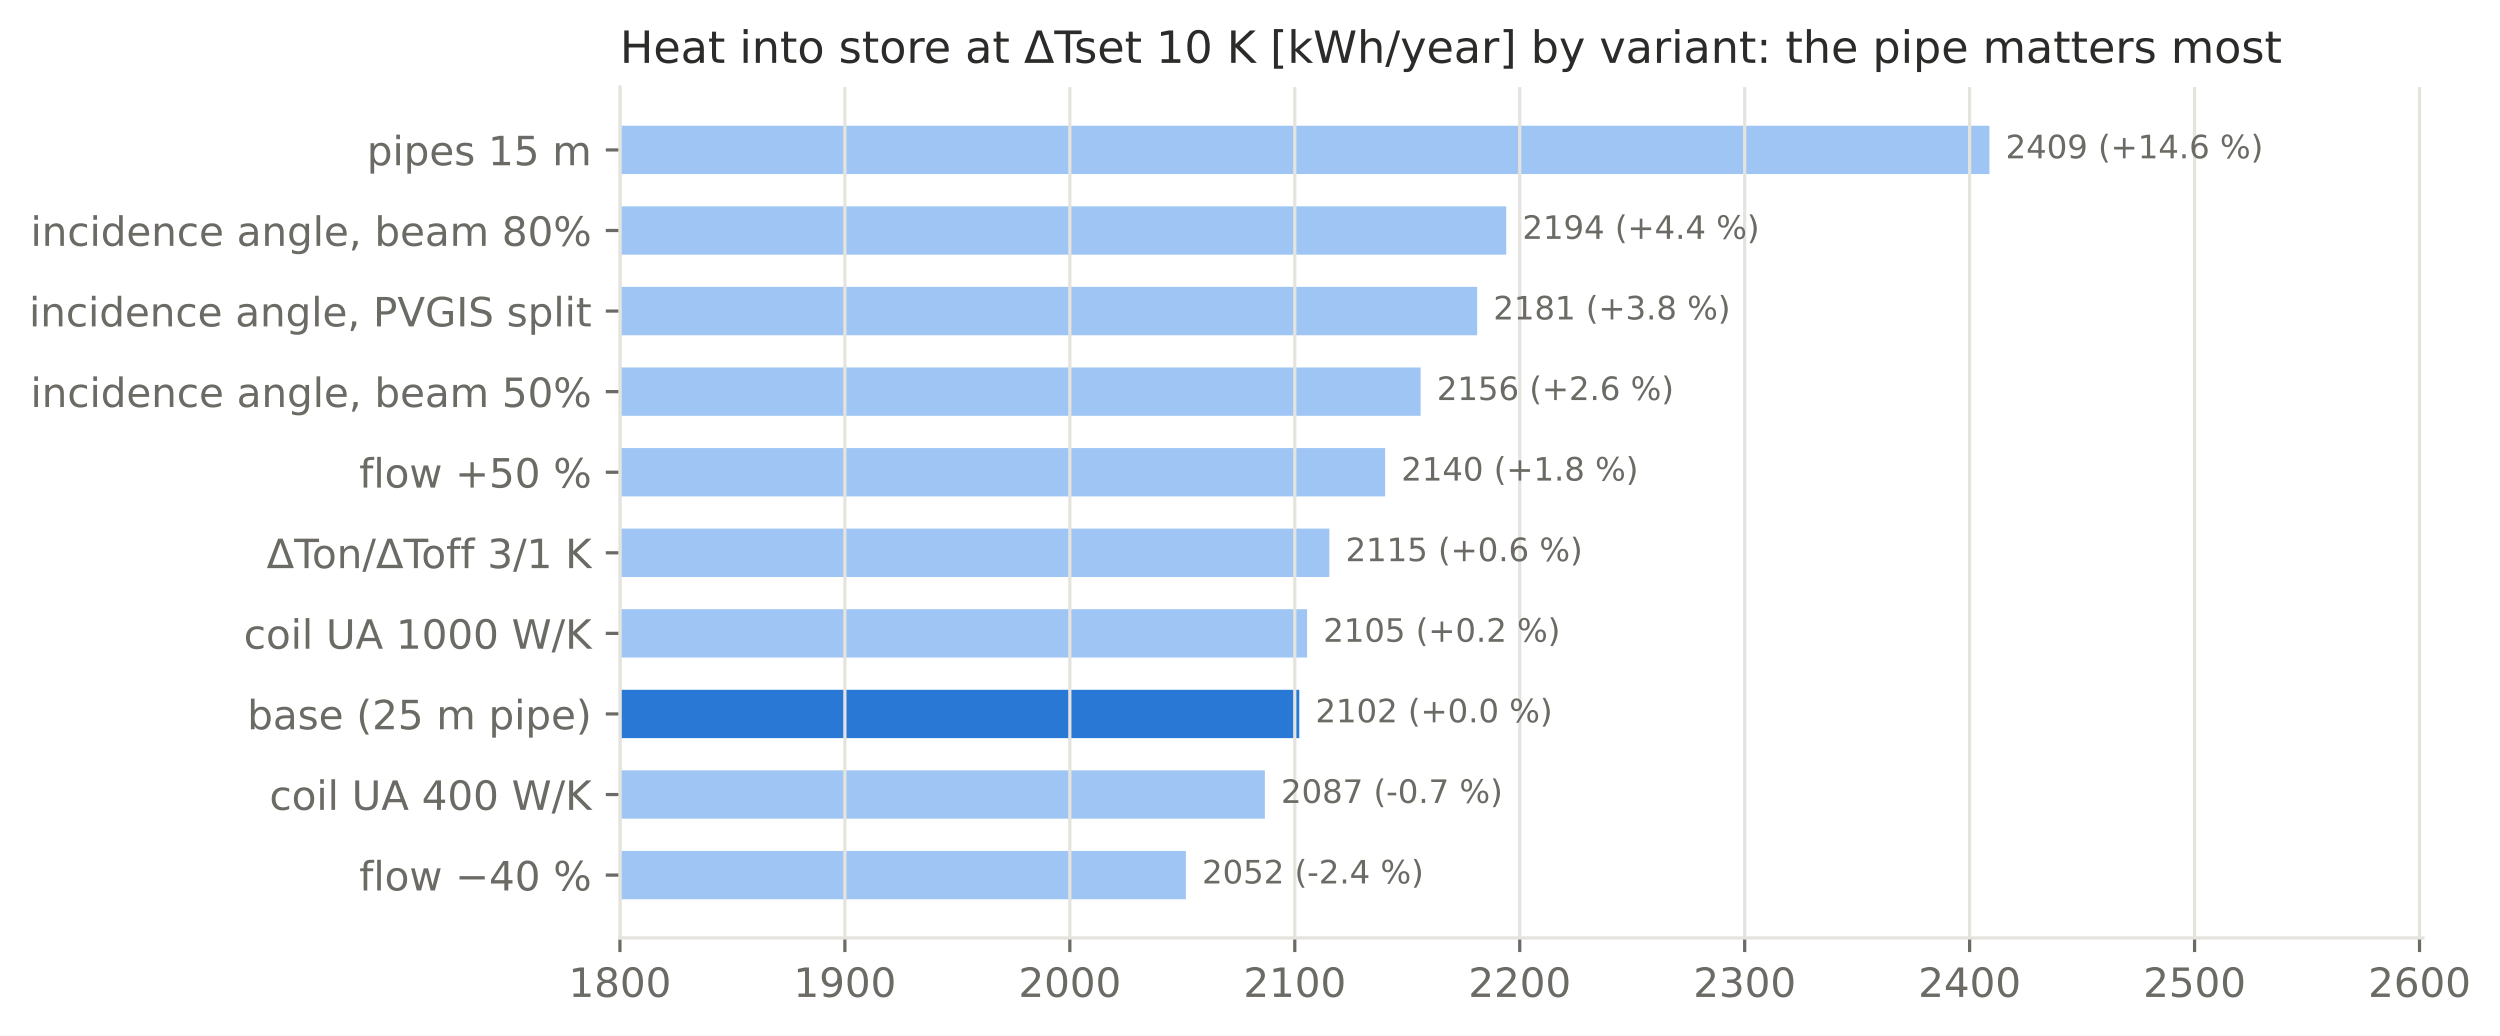
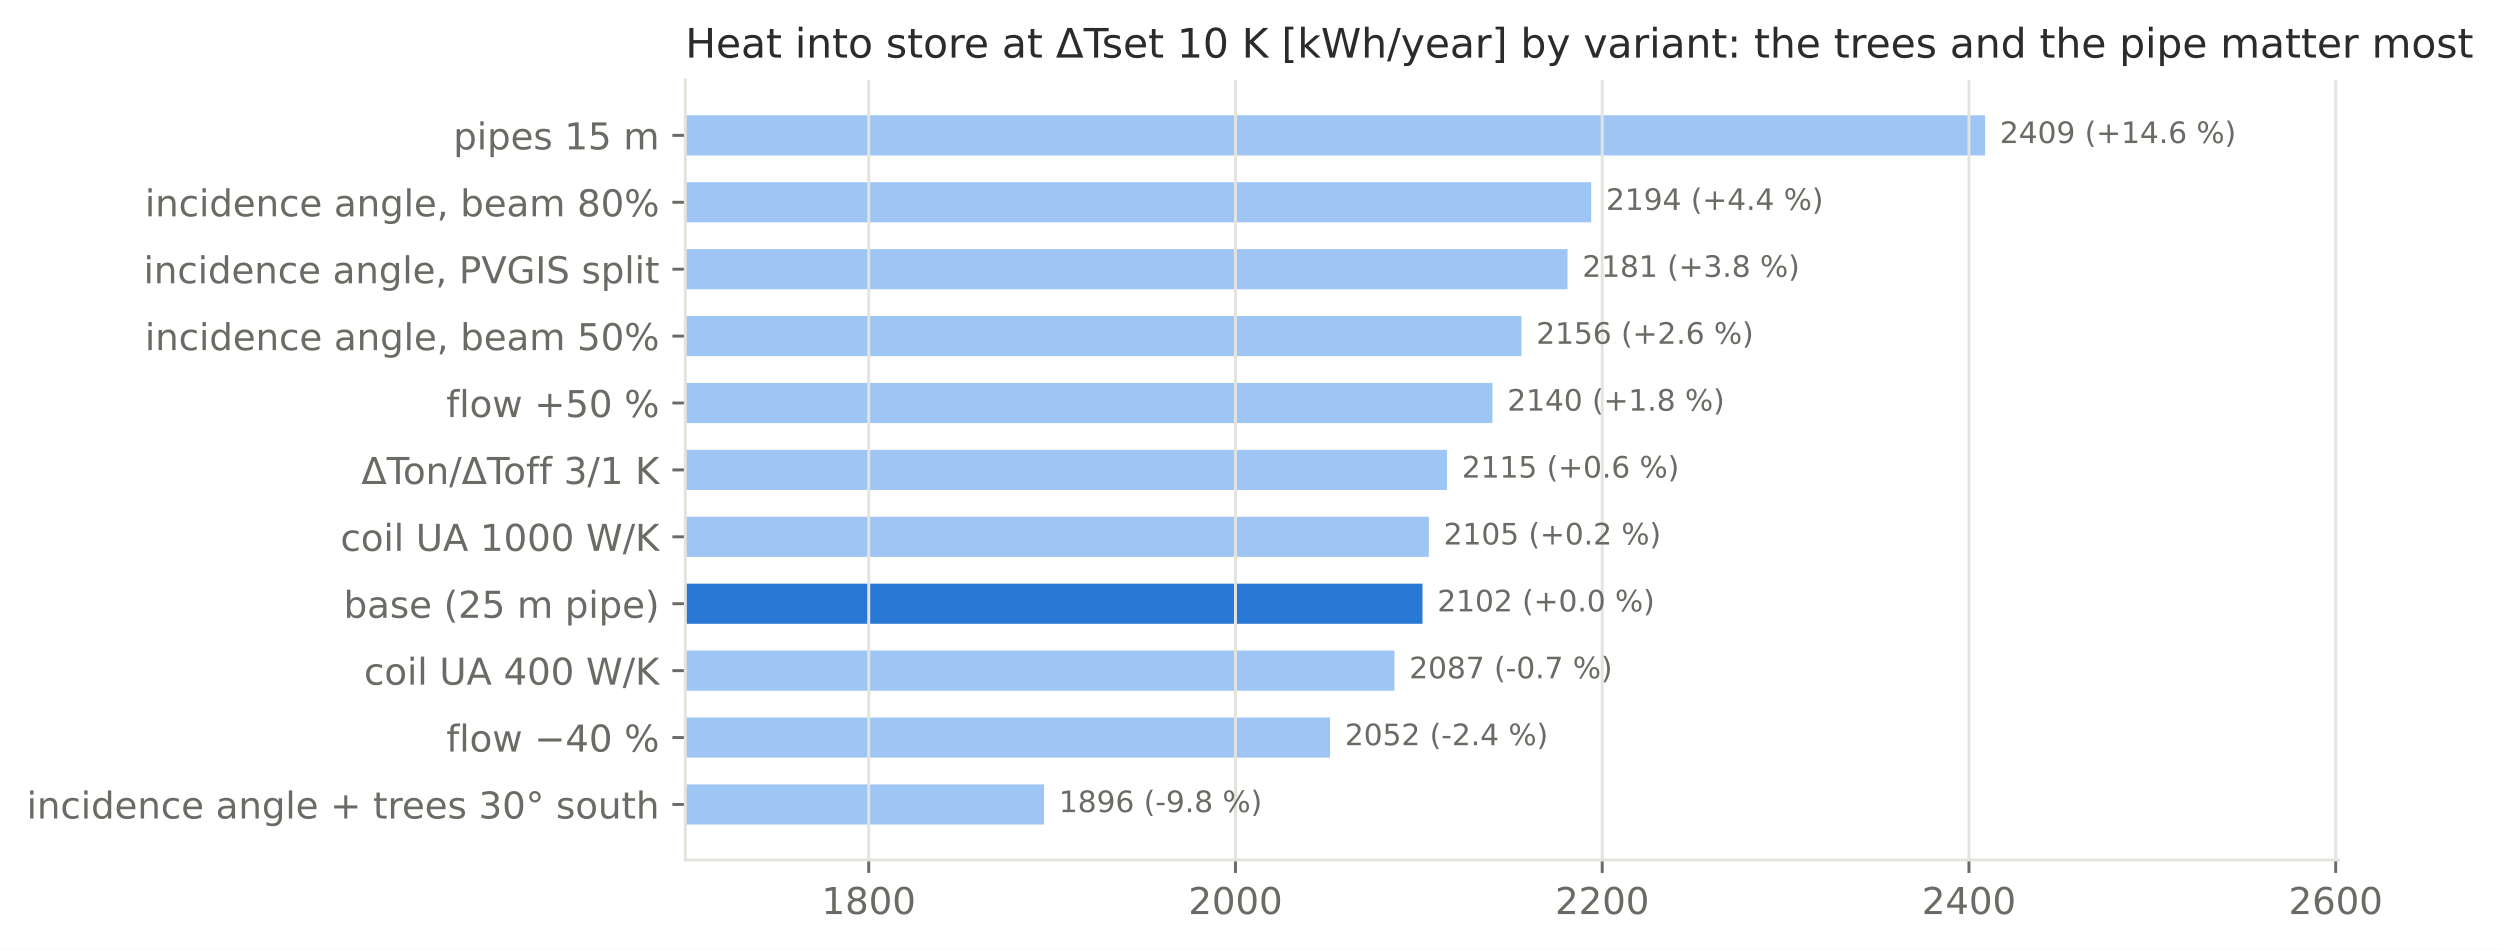
- <svg xmlns="http://www.w3.org/2000/svg" xmlns:xlink="http://www.w3.org/1999/xlink" width="618.983pt" height="256.43pt" viewBox="0 0 618.983 256.43" version="1.1">
+ <svg xmlns="http://www.w3.org/2000/svg" xmlns:xlink="http://www.w3.org/1999/xlink" width="675.103pt" height="256.43pt" viewBox="0 0 675.103 256.43" version="1.1">
  <defs>
    <style type="text/css">*{stroke-linejoin: round; stroke-linecap: butt}</style>
  </defs>
  <g id="figure_1">
    <g id="patch_1">
-       <path d="M 0 256.43  L 618.983 256.43  L 618.983 0  L 0 0  z " style="fill: #ffffff" />
+       <path d="M 0 256.43  L 675.103 256.43  L 675.103 0  L 0 0  z " style="fill: #ffffff" />
    </g>
    <g id="axes_1">
      <g id="patch_2">
-         <path d="M 153.492 232.23  L 599.892 232.23  L 599.892 21.558  L 153.492 21.558  z " style="fill: #ffffff" />
+         <path d="M 185.073 232.23  L 631.473 232.23  L 631.473 21.558  L 185.073 21.558  z " style="fill: #ffffff" />
      </g>
      <g id="patch_3">
-         <path d="M -849.031 222.654  L 293.614 222.654  L 293.614 210.684  L -849.031 210.684  z " clip-path="url(#pce926cdbf0)" style="fill: #9ec5f4" />
+         <path d="M -656.725 222.654  L 281.945 222.654  L 281.945 211.814  L -656.725 211.814  z " clip-path="url(#pc53da110e4)" style="fill: #9ec5f4" />
      </g>
      <g id="patch_4">
-         <path d="M -849.031 202.704  L 313.169 202.704  L 313.169 190.734  L -849.031 190.734  z " clip-path="url(#pce926cdbf0)" style="fill: #9ec5f4" />
+         <path d="M -656.725 204.586  L 359.169 204.586  L 359.169 193.746  L -656.725 193.746  z " clip-path="url(#pc53da110e4)" style="fill: #9ec5f4" />
      </g>
      <g id="patch_5">
-         <path d="M -849.031 182.754  L 321.691 182.754  L 321.691 170.784  L -849.031 170.784  z " clip-path="url(#pce926cdbf0)" style="fill: #2a78d6" />
+         <path d="M -656.725 186.518  L 376.556 186.518  L 376.556 175.678  L -656.725 175.678  z " clip-path="url(#pc53da110e4)" style="fill: #9ec5f4" />
      </g>
      <g id="patch_6">
-         <path d="M -849.031 162.804  L 323.622 162.804  L 323.622 150.834  L -849.031 150.834  z " clip-path="url(#pce926cdbf0)" style="fill: #9ec5f4" />
+         <path d="M -656.725 168.451  L 384.132 168.451  L 384.132 157.61  L -656.725 157.61  z " clip-path="url(#pc53da110e4)" style="fill: #2a78d6" />
      </g>
      <g id="patch_7">
-         <path d="M -849.031 142.854  L 329.143 142.854  L 329.143 130.884  L -849.031 130.884  z " clip-path="url(#pce926cdbf0)" style="fill: #9ec5f4" />
+         <path d="M -656.725 150.383  L 385.849 150.383  L 385.849 139.542  L -656.725 139.542  z " clip-path="url(#pc53da110e4)" style="fill: #9ec5f4" />
      </g>
      <g id="patch_8">
-         <path d="M -849.031 122.904  L 342.941 122.904  L 342.941 110.934  L -849.031 110.934  z " clip-path="url(#pce926cdbf0)" style="fill: #9ec5f4" />
+         <path d="M -656.725 132.315  L 390.757 132.315  L 390.757 121.474  L -656.725 121.474  z " clip-path="url(#pc53da110e4)" style="fill: #9ec5f4" />
      </g>
      <g id="patch_9">
-         <path d="M -849.031 102.954  L 351.742 102.954  L 351.742 90.984  L -849.031 90.984  z " clip-path="url(#pce926cdbf0)" style="fill: #9ec5f4" />
+         <path d="M -656.725 114.247  L 403.025 114.247  L 403.025 103.406  L -656.725 103.406  z " clip-path="url(#pc53da110e4)" style="fill: #9ec5f4" />
      </g>
      <g id="patch_10">
-         <path d="M -849.031 83.004  L 365.738 83.004  L 365.738 71.034  L -849.031 71.034  z " clip-path="url(#pce926cdbf0)" style="fill: #9ec5f4" />
+         <path d="M -656.725 96.179  L 410.85 96.179  L 410.85 85.338  L -656.725 85.338  z " clip-path="url(#pc53da110e4)" style="fill: #9ec5f4" />
      </g>
      <g id="patch_11">
-         <path d="M -849.031 63.054  L 372.934 63.054  L 372.934 51.084  L -849.031 51.084  z " clip-path="url(#pce926cdbf0)" style="fill: #9ec5f4" />
+         <path d="M -656.725 78.111  L 423.293 78.111  L 423.293 67.27  L -656.725 67.27  z " clip-path="url(#pc53da110e4)" style="fill: #9ec5f4" />
      </g>
      <g id="patch_12">
-         <path d="M -849.031 43.104  L 492.565 43.104  L 492.565 31.134  L -849.031 31.134  z " clip-path="url(#pce926cdbf0)" style="fill: #9ec5f4" />
+         <path d="M -656.725 60.043  L 429.691 60.043  L 429.691 49.202  L -656.725 49.202  z " clip-path="url(#pc53da110e4)" style="fill: #9ec5f4" />
+       </g>
+       <g id="patch_13">
+         <path d="M -656.725 41.975  L 536.051 41.975  L 536.051 31.134  L -656.725 31.134  z " clip-path="url(#pc53da110e4)" style="fill: #9ec5f4" />
      </g>
      <g id="matplotlib.axis_1">
        <g id="xtick_1">
          <g id="line2d_1">
-             <path d="M 153.492 232.23  L 153.492 21.558  " clip-path="url(#pce926cdbf0)" style="fill: none; stroke: #e4e3de; stroke-width: 0.8; stroke-linecap: square" />
+             <path d="M 234.591 232.23  L 234.591 21.558  " clip-path="url(#pc53da110e4)" style="fill: none; stroke: #e4e3de; stroke-width: 0.8; stroke-linecap: square" />
          </g>
          <g id="line2d_2">
            <defs>
-               <path id="m6a60972b61" d="M 0 0  L 0 3.5  " style="stroke: #6b6a64; stroke-width: 0.8" />
+               <path id="maf01666785" d="M 0 0  L 0 3.5  " style="stroke: #6b6a64; stroke-width: 0.8" />
            </defs>
            <g>
-               <use xlink:href="#m6a60972b61" x="153.492" y="232.23" style="fill: #6b6a64; stroke: #6b6a64; stroke-width: 0.8" />
+               <use xlink:href="#maf01666785" x="234.591" y="232.23" style="fill: #6b6a64; stroke: #6b6a64; stroke-width: 0.8" />
            </g>
          </g>
          <g id="text_1">
-             <text style="font-size: 10px; font-family: 'DejaVu Sans'; text-anchor: middle; fill: #6b6a64" x="153.492" y="246.828" transform="rotate(-0 153.4922 246.8279)">1800</text>
+             <text style="font-size: 10px; font-family: 'DejaVu Sans'; text-anchor: middle; fill: #6b6a64" x="234.591" y="246.828" transform="rotate(-0 234.591 246.8279)">1800</text>
          </g>
        </g>
        <g id="xtick_2">
          <g id="line2d_3">
-             <path d="M 209.188 232.23  L 209.188 21.558  " clip-path="url(#pce926cdbf0)" style="fill: none; stroke: #e4e3de; stroke-width: 0.8; stroke-linecap: square" />
+             <path d="M 333.626 232.23  L 333.626 21.558  " clip-path="url(#pc53da110e4)" style="fill: none; stroke: #e4e3de; stroke-width: 0.8; stroke-linecap: square" />
          </g>
          <g id="line2d_4">
            <g>
-               <use xlink:href="#m6a60972b61" x="209.188" y="232.23" style="fill: #6b6a64; stroke: #6b6a64; stroke-width: 0.8" />
+               <use xlink:href="#maf01666785" x="333.626" y="232.23" style="fill: #6b6a64; stroke: #6b6a64; stroke-width: 0.8" />
            </g>
          </g>
          <g id="text_2">
-             <text style="font-size: 10px; font-family: 'DejaVu Sans'; text-anchor: middle; fill: #6b6a64" x="209.188" y="246.828" transform="rotate(-0 209.1879 246.8279)">1900</text>
+             <text style="font-size: 10px; font-family: 'DejaVu Sans'; text-anchor: middle; fill: #6b6a64" x="333.626" y="246.828" transform="rotate(-0 333.6262 246.8279)">2000</text>
          </g>
        </g>
        <g id="xtick_3">
          <g id="line2d_5">
-             <path d="M 264.884 232.23  L 264.884 21.558  " clip-path="url(#pce926cdbf0)" style="fill: none; stroke: #e4e3de; stroke-width: 0.8; stroke-linecap: square" />
+             <path d="M 432.661 232.23  L 432.661 21.558  " clip-path="url(#pc53da110e4)" style="fill: none; stroke: #e4e3de; stroke-width: 0.8; stroke-linecap: square" />
          </g>
          <g id="line2d_6">
            <g>
-               <use xlink:href="#m6a60972b61" x="264.884" y="232.23" style="fill: #6b6a64; stroke: #6b6a64; stroke-width: 0.8" />
+               <use xlink:href="#maf01666785" x="432.661" y="232.23" style="fill: #6b6a64; stroke: #6b6a64; stroke-width: 0.8" />
            </g>
          </g>
          <g id="text_3">
-             <text style="font-size: 10px; font-family: 'DejaVu Sans'; text-anchor: middle; fill: #6b6a64" x="264.884" y="246.828" transform="rotate(-0 264.8836 246.8279)">2000</text>
+             <text style="font-size: 10px; font-family: 'DejaVu Sans'; text-anchor: middle; fill: #6b6a64" x="432.661" y="246.828" transform="rotate(-0 432.6613 246.8279)">2200</text>
          </g>
        </g>
        <g id="xtick_4">
          <g id="line2d_7">
-             <path d="M 320.579 232.23  L 320.579 21.558  " clip-path="url(#pce926cdbf0)" style="fill: none; stroke: #e4e3de; stroke-width: 0.8; stroke-linecap: square" />
+             <path d="M 531.696 232.23  L 531.696 21.558  " clip-path="url(#pc53da110e4)" style="fill: none; stroke: #e4e3de; stroke-width: 0.8; stroke-linecap: square" />
          </g>
          <g id="line2d_8">
            <g>
-               <use xlink:href="#m6a60972b61" x="320.579" y="232.23" style="fill: #6b6a64; stroke: #6b6a64; stroke-width: 0.8" />
+               <use xlink:href="#maf01666785" x="531.696" y="232.23" style="fill: #6b6a64; stroke: #6b6a64; stroke-width: 0.8" />
            </g>
          </g>
          <g id="text_4">
-             <text style="font-size: 10px; font-family: 'DejaVu Sans'; text-anchor: middle; fill: #6b6a64" x="320.579" y="246.828" transform="rotate(-0 320.5793 246.8279)">2100</text>
+             <text style="font-size: 10px; font-family: 'DejaVu Sans'; text-anchor: middle; fill: #6b6a64" x="531.696" y="246.828" transform="rotate(-0 531.6965 246.8279)">2400</text>
          </g>
        </g>
        <g id="xtick_5">
          <g id="line2d_9">
-             <path d="M 376.275 232.23  L 376.275 21.558  " clip-path="url(#pce926cdbf0)" style="fill: none; stroke: #e4e3de; stroke-width: 0.8; stroke-linecap: square" />
+             <path d="M 630.732 232.23  L 630.732 21.558  " clip-path="url(#pc53da110e4)" style="fill: none; stroke: #e4e3de; stroke-width: 0.8; stroke-linecap: square" />
          </g>
          <g id="line2d_10">
            <g>
-               <use xlink:href="#m6a60972b61" x="376.275" y="232.23" style="fill: #6b6a64; stroke: #6b6a64; stroke-width: 0.8" />
+               <use xlink:href="#maf01666785" x="630.732" y="232.23" style="fill: #6b6a64; stroke: #6b6a64; stroke-width: 0.8" />
            </g>
          </g>
          <g id="text_5">
-             <text style="font-size: 10px; font-family: 'DejaVu Sans'; text-anchor: middle; fill: #6b6a64" x="376.275" y="246.828" transform="rotate(-0 376.275 246.8279)">2200</text>
-           </g>
-         </g>
-         <g id="xtick_6">
-           <g id="line2d_11">
-             <path d="M 431.971 232.23  L 431.971 21.558  " clip-path="url(#pce926cdbf0)" style="fill: none; stroke: #e4e3de; stroke-width: 0.8; stroke-linecap: square" />
-           </g>
-           <g id="line2d_12">
-             <g>
-               <use xlink:href="#m6a60972b61" x="431.971" y="232.23" style="fill: #6b6a64; stroke: #6b6a64; stroke-width: 0.8" />
-             </g>
-           </g>
-           <g id="text_6">
-             <text style="font-size: 10px; font-family: 'DejaVu Sans'; text-anchor: middle; fill: #6b6a64" x="431.971" y="246.828" transform="rotate(-0 431.9707 246.8279)">2300</text>
-           </g>
-         </g>
-         <g id="xtick_7">
-           <g id="line2d_13">
-             <path d="M 487.666 232.23  L 487.666 21.558  " clip-path="url(#pce926cdbf0)" style="fill: none; stroke: #e4e3de; stroke-width: 0.8; stroke-linecap: square" />
-           </g>
-           <g id="line2d_14">
-             <g>
-               <use xlink:href="#m6a60972b61" x="487.666" y="232.23" style="fill: #6b6a64; stroke: #6b6a64; stroke-width: 0.8" />
-             </g>
-           </g>
-           <g id="text_7">
-             <text style="font-size: 10px; font-family: 'DejaVu Sans'; text-anchor: middle; fill: #6b6a64" x="487.666" y="246.828" transform="rotate(-0 487.6664 246.8279)">2400</text>
-           </g>
-         </g>
-         <g id="xtick_8">
-           <g id="line2d_15">
-             <path d="M 543.362 232.23  L 543.362 21.558  " clip-path="url(#pce926cdbf0)" style="fill: none; stroke: #e4e3de; stroke-width: 0.8; stroke-linecap: square" />
-           </g>
-           <g id="line2d_16">
-             <g>
-               <use xlink:href="#m6a60972b61" x="543.362" y="232.23" style="fill: #6b6a64; stroke: #6b6a64; stroke-width: 0.8" />
-             </g>
-           </g>
-           <g id="text_8">
-             <text style="font-size: 10px; font-family: 'DejaVu Sans'; text-anchor: middle; fill: #6b6a64" x="543.362" y="246.828" transform="rotate(-0 543.3621 246.8279)">2500</text>
-           </g>
-         </g>
-         <g id="xtick_9">
-           <g id="line2d_17">
-             <path d="M 599.058 232.23  L 599.058 21.558  " clip-path="url(#pce926cdbf0)" style="fill: none; stroke: #e4e3de; stroke-width: 0.8; stroke-linecap: square" />
-           </g>
-           <g id="line2d_18">
-             <g>
-               <use xlink:href="#m6a60972b61" x="599.058" y="232.23" style="fill: #6b6a64; stroke: #6b6a64; stroke-width: 0.8" />
-             </g>
-           </g>
-           <g id="text_9">
-             <text style="font-size: 10px; font-family: 'DejaVu Sans'; text-anchor: middle; fill: #6b6a64" x="599.058" y="246.828" transform="rotate(-0 599.0578 246.8279)">2600</text>
+             <text style="font-size: 10px; font-family: 'DejaVu Sans'; text-anchor: middle; fill: #6b6a64" x="630.732" y="246.828" transform="rotate(-0 630.7316 246.8279)">2600</text>
          </g>
        </g>
      </g>
      <g id="matplotlib.axis_2">
        <g id="ytick_1">
+           <g id="line2d_11">
+             <defs>
+               <path id="m4c0461fcbc" d="M 0 0  L -3.5 0  " style="stroke: #6b6a64; stroke-width: 0.8" />
+             </defs>
+             <g>
+               <use xlink:href="#m4c0461fcbc" x="185.073" y="217.234" style="fill: #6b6a64; stroke: #6b6a64; stroke-width: 0.8" />
+             </g>
+           </g>
+           <g id="text_6">
+             <text style="font-size: 10px; font-family: 'DejaVu Sans'; text-anchor: end; fill: #6b6a64" x="178.073" y="221.033" transform="rotate(-0 178.0734 221.0331)">incidence angle + trees 30° south</text>
+           </g>
+         </g>
+         <g id="ytick_2">
+           <g id="line2d_12">
+             <g>
+               <use xlink:href="#m4c0461fcbc" x="185.073" y="199.166" style="fill: #6b6a64; stroke: #6b6a64; stroke-width: 0.8" />
+             </g>
+           </g>
+           <g id="text_7">
+             <text style="font-size: 10px; font-family: 'DejaVu Sans'; text-anchor: end; fill: #6b6a64" x="178.073" y="202.965" transform="rotate(-0 178.0734 202.9652)">flow −40 %</text>
+           </g>
+         </g>
+         <g id="ytick_3">
+           <g id="line2d_13">
+             <g>
+               <use xlink:href="#m4c0461fcbc" x="185.073" y="181.098" style="fill: #6b6a64; stroke: #6b6a64; stroke-width: 0.8" />
+             </g>
+           </g>
+           <g id="text_8">
+             <text style="font-size: 10px; font-family: 'DejaVu Sans'; text-anchor: end; fill: #6b6a64" x="178.073" y="184.897" transform="rotate(-0 178.0734 184.8973)">coil UA 400 W/K</text>
+           </g>
+         </g>
+         <g id="ytick_4">
+           <g id="line2d_14">
+             <g>
+               <use xlink:href="#m4c0461fcbc" x="185.073" y="163.03" style="fill: #6b6a64; stroke: #6b6a64; stroke-width: 0.8" />
+             </g>
+           </g>
+           <g id="text_9">
+             <text style="font-size: 10px; font-family: 'DejaVu Sans'; text-anchor: end; fill: #6b6a64" x="178.073" y="166.829" transform="rotate(-0 178.0734 166.8293)">base (25 m pipe)</text>
+           </g>
+         </g>
+         <g id="ytick_5">
+           <g id="line2d_15">
+             <g>
+               <use xlink:href="#m4c0461fcbc" x="185.073" y="144.962" style="fill: #6b6a64; stroke: #6b6a64; stroke-width: 0.8" />
+             </g>
+           </g>
+           <g id="text_10">
+             <text style="font-size: 10px; font-family: 'DejaVu Sans'; text-anchor: end; fill: #6b6a64" x="178.073" y="148.761" transform="rotate(-0 178.0734 148.7614)">coil UA 1000 W/K</text>
+           </g>
+         </g>
+         <g id="ytick_6">
+           <g id="line2d_16">
+             <g>
+               <use xlink:href="#m4c0461fcbc" x="185.073" y="126.894" style="fill: #6b6a64; stroke: #6b6a64; stroke-width: 0.8" />
+             </g>
+           </g>
+           <g id="text_11">
+             <text style="font-size: 10px; font-family: 'DejaVu Sans'; text-anchor: end; fill: #6b6a64" x="178.073" y="130.694" transform="rotate(-0 178.0734 130.6935)">ΔTon/ΔToff 3/1 K</text>
+           </g>
+         </g>
+         <g id="ytick_7">
+           <g id="line2d_17">
+             <g>
+               <use xlink:href="#m4c0461fcbc" x="185.073" y="108.826" style="fill: #6b6a64; stroke: #6b6a64; stroke-width: 0.8" />
+             </g>
+           </g>
+           <g id="text_12">
+             <text style="font-size: 10px; font-family: 'DejaVu Sans'; text-anchor: end; fill: #6b6a64" x="178.073" y="112.626" transform="rotate(-0 178.0734 112.6256)">flow +50 %</text>
+           </g>
+         </g>
+         <g id="ytick_8">
+           <g id="line2d_18">
+             <g>
+               <use xlink:href="#m4c0461fcbc" x="185.073" y="90.758" style="fill: #6b6a64; stroke: #6b6a64; stroke-width: 0.8" />
+             </g>
+           </g>
+           <g id="text_13">
+             <text style="font-size: 10px; font-family: 'DejaVu Sans'; text-anchor: end; fill: #6b6a64" x="178.073" y="94.558" transform="rotate(-0 178.0734 94.55765)">incidence angle, beam 50%</text>
+           </g>
+         </g>
+         <g id="ytick_9">
          <g id="line2d_19">
-             <defs>
-               <path id="mfe289ec96a" d="M 0 0  L -3.5 0  " style="stroke: #6b6a64; stroke-width: 0.8" />
-             </defs>
-             <g>
-               <use xlink:href="#mfe289ec96a" x="153.492" y="216.669" style="fill: #6b6a64; stroke: #6b6a64; stroke-width: 0.8" />
-             </g>
-           </g>
-           <g id="text_10">
-             <text style="font-size: 10px; font-family: 'DejaVu Sans'; text-anchor: end; fill: #6b6a64" x="146.492" y="220.469" transform="rotate(-0 146.4922 220.4685)">flow −40 %</text>
-           </g>
-         </g>
-         <g id="ytick_2">
+             <g>
+               <use xlink:href="#m4c0461fcbc" x="185.073" y="72.691" style="fill: #6b6a64; stroke: #6b6a64; stroke-width: 0.8" />
+             </g>
+           </g>
+           <g id="text_14">
+             <text style="font-size: 10px; font-family: 'DejaVu Sans'; text-anchor: end; fill: #6b6a64" x="178.073" y="76.49" transform="rotate(-0 178.0734 76.48973)">incidence angle, PVGIS split</text>
+           </g>
+         </g>
+         <g id="ytick_10">
          <g id="line2d_20">
            <g>
-               <use xlink:href="#mfe289ec96a" x="153.492" y="196.719" style="fill: #6b6a64; stroke: #6b6a64; stroke-width: 0.8" />
-             </g>
-           </g>
-           <g id="text_11">
-             <text style="font-size: 10px; font-family: 'DejaVu Sans'; text-anchor: end; fill: #6b6a64" x="146.492" y="200.518" transform="rotate(-0 146.4922 200.5185)">coil UA 400 W/K</text>
-           </g>
-         </g>
-         <g id="ytick_3">
+               <use xlink:href="#m4c0461fcbc" x="185.073" y="54.623" style="fill: #6b6a64; stroke: #6b6a64; stroke-width: 0.8" />
+             </g>
+           </g>
+           <g id="text_15">
+             <text style="font-size: 10px; font-family: 'DejaVu Sans'; text-anchor: end; fill: #6b6a64" x="178.073" y="58.422" transform="rotate(-0 178.0734 58.4218)">incidence angle, beam 80%</text>
+           </g>
+         </g>
+         <g id="ytick_11">
          <g id="line2d_21">
            <g>
-               <use xlink:href="#mfe289ec96a" x="153.492" y="176.769" style="fill: #6b6a64; stroke: #6b6a64; stroke-width: 0.8" />
-             </g>
-           </g>
-           <g id="text_12">
-             <text style="font-size: 10px; font-family: 'DejaVu Sans'; text-anchor: end; fill: #6b6a64" x="146.492" y="180.569" transform="rotate(-0 146.4922 180.5685)">base (25 m pipe)</text>
-           </g>
-         </g>
-         <g id="ytick_4">
-           <g id="line2d_22">
-             <g>
-               <use xlink:href="#mfe289ec96a" x="153.492" y="156.819" style="fill: #6b6a64; stroke: #6b6a64; stroke-width: 0.8" />
-             </g>
-           </g>
-           <g id="text_13">
-             <text style="font-size: 10px; font-family: 'DejaVu Sans'; text-anchor: end; fill: #6b6a64" x="146.492" y="160.619" transform="rotate(-0 146.4922 160.6185)">coil UA 1000 W/K</text>
-           </g>
-         </g>
-         <g id="ytick_5">
-           <g id="line2d_23">
-             <g>
-               <use xlink:href="#mfe289ec96a" x="153.492" y="136.869" style="fill: #6b6a64; stroke: #6b6a64; stroke-width: 0.8" />
-             </g>
-           </g>
-           <g id="text_14">
-             <text style="font-size: 10px; font-family: 'DejaVu Sans'; text-anchor: end; fill: #6b6a64" x="146.492" y="140.668" transform="rotate(-0 146.4922 140.6685)">ΔTon/ΔToff 3/1 K</text>
-           </g>
-         </g>
-         <g id="ytick_6">
-           <g id="line2d_24">
-             <g>
-               <use xlink:href="#mfe289ec96a" x="153.492" y="116.919" style="fill: #6b6a64; stroke: #6b6a64; stroke-width: 0.8" />
-             </g>
-           </g>
-           <g id="text_15">
-             <text style="font-size: 10px; font-family: 'DejaVu Sans'; text-anchor: end; fill: #6b6a64" x="146.492" y="120.719" transform="rotate(-0 146.4922 120.7185)">flow +50 %</text>
-           </g>
-         </g>
-         <g id="ytick_7">
-           <g id="line2d_25">
-             <g>
-               <use xlink:href="#mfe289ec96a" x="153.492" y="96.969" style="fill: #6b6a64; stroke: #6b6a64; stroke-width: 0.8" />
+               <use xlink:href="#m4c0461fcbc" x="185.073" y="36.555" style="fill: #6b6a64; stroke: #6b6a64; stroke-width: 0.8" />
            </g>
          </g>
          <g id="text_16">
-             <text style="font-size: 10px; font-family: 'DejaVu Sans'; text-anchor: end; fill: #6b6a64" x="146.492" y="100.769" transform="rotate(-0 146.4922 100.7685)">incidence angle, beam 50%</text>
-           </g>
-         </g>
-         <g id="ytick_8">
-           <g id="line2d_26">
-             <g>
-               <use xlink:href="#mfe289ec96a" x="153.492" y="77.019" style="fill: #6b6a64; stroke: #6b6a64; stroke-width: 0.8" />
-             </g>
-           </g>
-           <g id="text_17">
-             <text style="font-size: 10px; font-family: 'DejaVu Sans'; text-anchor: end; fill: #6b6a64" x="146.492" y="80.819" transform="rotate(-0 146.4922 80.8185)">incidence angle, PVGIS split</text>
-           </g>
-         </g>
-         <g id="ytick_9">
-           <g id="line2d_27">
-             <g>
-               <use xlink:href="#mfe289ec96a" x="153.492" y="57.069" style="fill: #6b6a64; stroke: #6b6a64; stroke-width: 0.8" />
-             </g>
-           </g>
-           <g id="text_18">
-             <text style="font-size: 10px; font-family: 'DejaVu Sans'; text-anchor: end; fill: #6b6a64" x="146.492" y="60.868" transform="rotate(-0 146.4922 60.8685)">incidence angle, beam 80%</text>
-           </g>
-         </g>
-         <g id="ytick_10">
-           <g id="line2d_28">
-             <g>
-               <use xlink:href="#mfe289ec96a" x="153.492" y="37.119" style="fill: #6b6a64; stroke: #6b6a64; stroke-width: 0.8" />
-             </g>
-           </g>
-           <g id="text_19">
-             <text style="font-size: 10px; font-family: 'DejaVu Sans'; text-anchor: end; fill: #6b6a64" x="146.492" y="40.919" transform="rotate(-0 146.4922 40.9185)">pipes 15 m</text>
-           </g>
-         </g>
-       </g>
-       <g id="patch_13">
-         <path d="M 153.492 232.23  L 153.492 21.558  " style="fill: none; stroke: #e4e3de; stroke-width: 0.8; stroke-linejoin: miter; stroke-linecap: square" />
+             <text style="font-size: 10px; font-family: 'DejaVu Sans'; text-anchor: end; fill: #6b6a64" x="178.073" y="40.354" transform="rotate(-0 178.0734 40.35388)">pipes 15 m</text>
+           </g>
+         </g>
      </g>
      <g id="patch_14">
-         <path d="M 153.492 232.23  L 599.892 232.23  " style="fill: none; stroke: #e4e3de; stroke-width: 0.8; stroke-linejoin: miter; stroke-linecap: square" />
+         <path d="M 185.073 232.23  L 185.073 21.558  " style="fill: none; stroke: #e4e3de; stroke-width: 0.8; stroke-linejoin: miter; stroke-linecap: square" />
+       </g>
+       <g id="patch_15">
+         <path d="M 185.073 232.23  L 631.473 232.23  " style="fill: none; stroke: #e4e3de; stroke-width: 0.8; stroke-linejoin: miter; stroke-linecap: square" />
+       </g>
+       <g id="text_17">
+         <text style="font-size: 8px; font-family: 'DejaVu Sans'; text-anchor: start; fill: #6b6a64" x="285.945" y="219.312" transform="rotate(-0 285.9451 219.312)">1896 (-9.8 %)</text>
+       </g>
+       <g id="text_18">
+         <text style="font-size: 8px; font-family: 'DejaVu Sans'; text-anchor: start; fill: #6b6a64" x="363.169" y="201.244" transform="rotate(-0 363.1693 201.2441)">2052 (-2.4 %)</text>
+       </g>
+       <g id="text_19">
+         <text style="font-size: 8px; font-family: 'DejaVu Sans'; text-anchor: start; fill: #6b6a64" x="380.556" y="183.176" transform="rotate(-0 380.5557 183.1762)">2087 (-0.7 %)</text>
      </g>
      <g id="text_20">
-         <text style="font-size: 8px; font-family: 'DejaVu Sans'; text-anchor: start; fill: #6b6a64" x="297.614" y="218.747" transform="rotate(-0 297.6137 218.7474)">2052 (-2.4 %)</text>
+         <text style="font-size: 8px; font-family: 'DejaVu Sans'; text-anchor: start; fill: #6b6a64" x="388.132" y="165.108" transform="rotate(-0 388.1318 165.1083)">2102 (+0.0 %)</text>
      </g>
      <g id="text_21">
-         <text style="font-size: 8px; font-family: 'DejaVu Sans'; text-anchor: start; fill: #6b6a64" x="317.169" y="198.797" transform="rotate(-0 317.1693 198.7974)">2087 (-0.7 %)</text>
+         <text style="font-size: 8px; font-family: 'DejaVu Sans'; text-anchor: start; fill: #6b6a64" x="389.849" y="147.04" transform="rotate(-0 389.8491 147.0403)">2105 (+0.2 %)</text>
      </g>
      <g id="text_22">
-         <text style="font-size: 8px; font-family: 'DejaVu Sans'; text-anchor: start; fill: #6b6a64" x="325.691" y="178.847" transform="rotate(-0 325.6906 178.8474)">2102 (+0.0 %)</text>
+         <text style="font-size: 8px; font-family: 'DejaVu Sans'; text-anchor: start; fill: #6b6a64" x="394.757" y="128.972" transform="rotate(-0 394.7572 128.9724)">2115 (+0.6 %)</text>
      </g>
      <g id="text_23">
-         <text style="font-size: 8px; font-family: 'DejaVu Sans'; text-anchor: start; fill: #6b6a64" x="327.622" y="158.897" transform="rotate(-0 327.6222 158.8974)">2105 (+0.2 %)</text>
+         <text style="font-size: 8px; font-family: 'DejaVu Sans'; text-anchor: start; fill: #6b6a64" x="407.025" y="110.904" transform="rotate(-0 407.0246 110.9045)">2140 (+1.8 %)</text>
      </g>
      <g id="text_24">
-         <text style="font-size: 8px; font-family: 'DejaVu Sans'; text-anchor: start; fill: #6b6a64" x="333.143" y="138.947" transform="rotate(-0 333.1427 138.9474)">2115 (+0.6 %)</text>
+         <text style="font-size: 8px; font-family: 'DejaVu Sans'; text-anchor: start; fill: #6b6a64" x="414.85" y="92.837" transform="rotate(-0 414.8501 92.83656)">2156 (+2.6 %)</text>
      </g>
      <g id="text_25">
-         <text style="font-size: 8px; font-family: 'DejaVu Sans'; text-anchor: start; fill: #6b6a64" x="346.941" y="118.997" transform="rotate(-0 346.9406 118.9974)">2140 (+1.8 %)</text>
+         <text style="font-size: 8px; font-family: 'DejaVu Sans'; text-anchor: start; fill: #6b6a64" x="427.293" y="74.769" transform="rotate(-0 427.2933 74.76863)">2181 (+3.8 %)</text>
      </g>
      <g id="text_26">
-         <text style="font-size: 8px; font-family: 'DejaVu Sans'; text-anchor: start; fill: #6b6a64" x="355.742" y="99.047" transform="rotate(-0 355.7424 99.04741)">2156 (+2.6 %)</text>
+         <text style="font-size: 8px; font-family: 'DejaVu Sans'; text-anchor: start; fill: #6b6a64" x="433.691" y="56.701" transform="rotate(-0 433.6905 56.70071)">2194 (+4.4 %)</text>
      </g>
      <g id="text_27">
-         <text style="font-size: 8px; font-family: 'DejaVu Sans'; text-anchor: start; fill: #6b6a64" x="369.738" y="79.097" transform="rotate(-0 369.7382 79.09741)">2181 (+3.8 %)</text>
+         <text style="font-size: 8px; font-family: 'DejaVu Sans'; text-anchor: start; fill: #6b6a64" x="540.051" y="38.633" transform="rotate(-0 540.0513 38.63278)">2409 (+14.6 %)</text>
      </g>
      <g id="text_28">
-         <text style="font-size: 8px; font-family: 'DejaVu Sans'; text-anchor: start; fill: #6b6a64" x="376.934" y="59.147" transform="rotate(-0 376.9336 59.14741)">2194 (+4.4 %)</text>
-       </g>
-       <g id="text_29">
-         <text style="font-size: 8px; font-family: 'DejaVu Sans'; text-anchor: start; fill: #6b6a64" x="496.565" y="39.197" transform="rotate(-0 496.5646 39.19741)">2409 (+14.6 %)</text>
-       </g>
-       <g id="text_30">
-         <text style="font-size: 11px; font-family: 'DejaVu Sans'; text-anchor: start; fill: #2b2b29" x="153.492" y="15.558" transform="rotate(-0 153.4922 15.55828)">Heat into store at ΔTset 10 K [kWh/year] by variant: the pipe matters most</text>
+         <text style="font-size: 11px; font-family: 'DejaVu Sans'; text-anchor: start; fill: #2b2b29" x="185.073" y="15.558" transform="rotate(-0 185.0734 15.55828)">Heat into store at ΔTset 10 K [kWh/year] by variant: the trees and the pipe matter most</text>
      </g>
    </g>
  </g>
  <defs>
-     <clipPath id="pce926cdbf0">
-       <rect x="153.492" y="21.558" width="446.4" height="210.672" />
+     <clipPath id="pc53da110e4">
+       <rect x="185.073" y="21.558" width="446.4" height="210.672" />
    </clipPath>
  </defs>
</svg>
